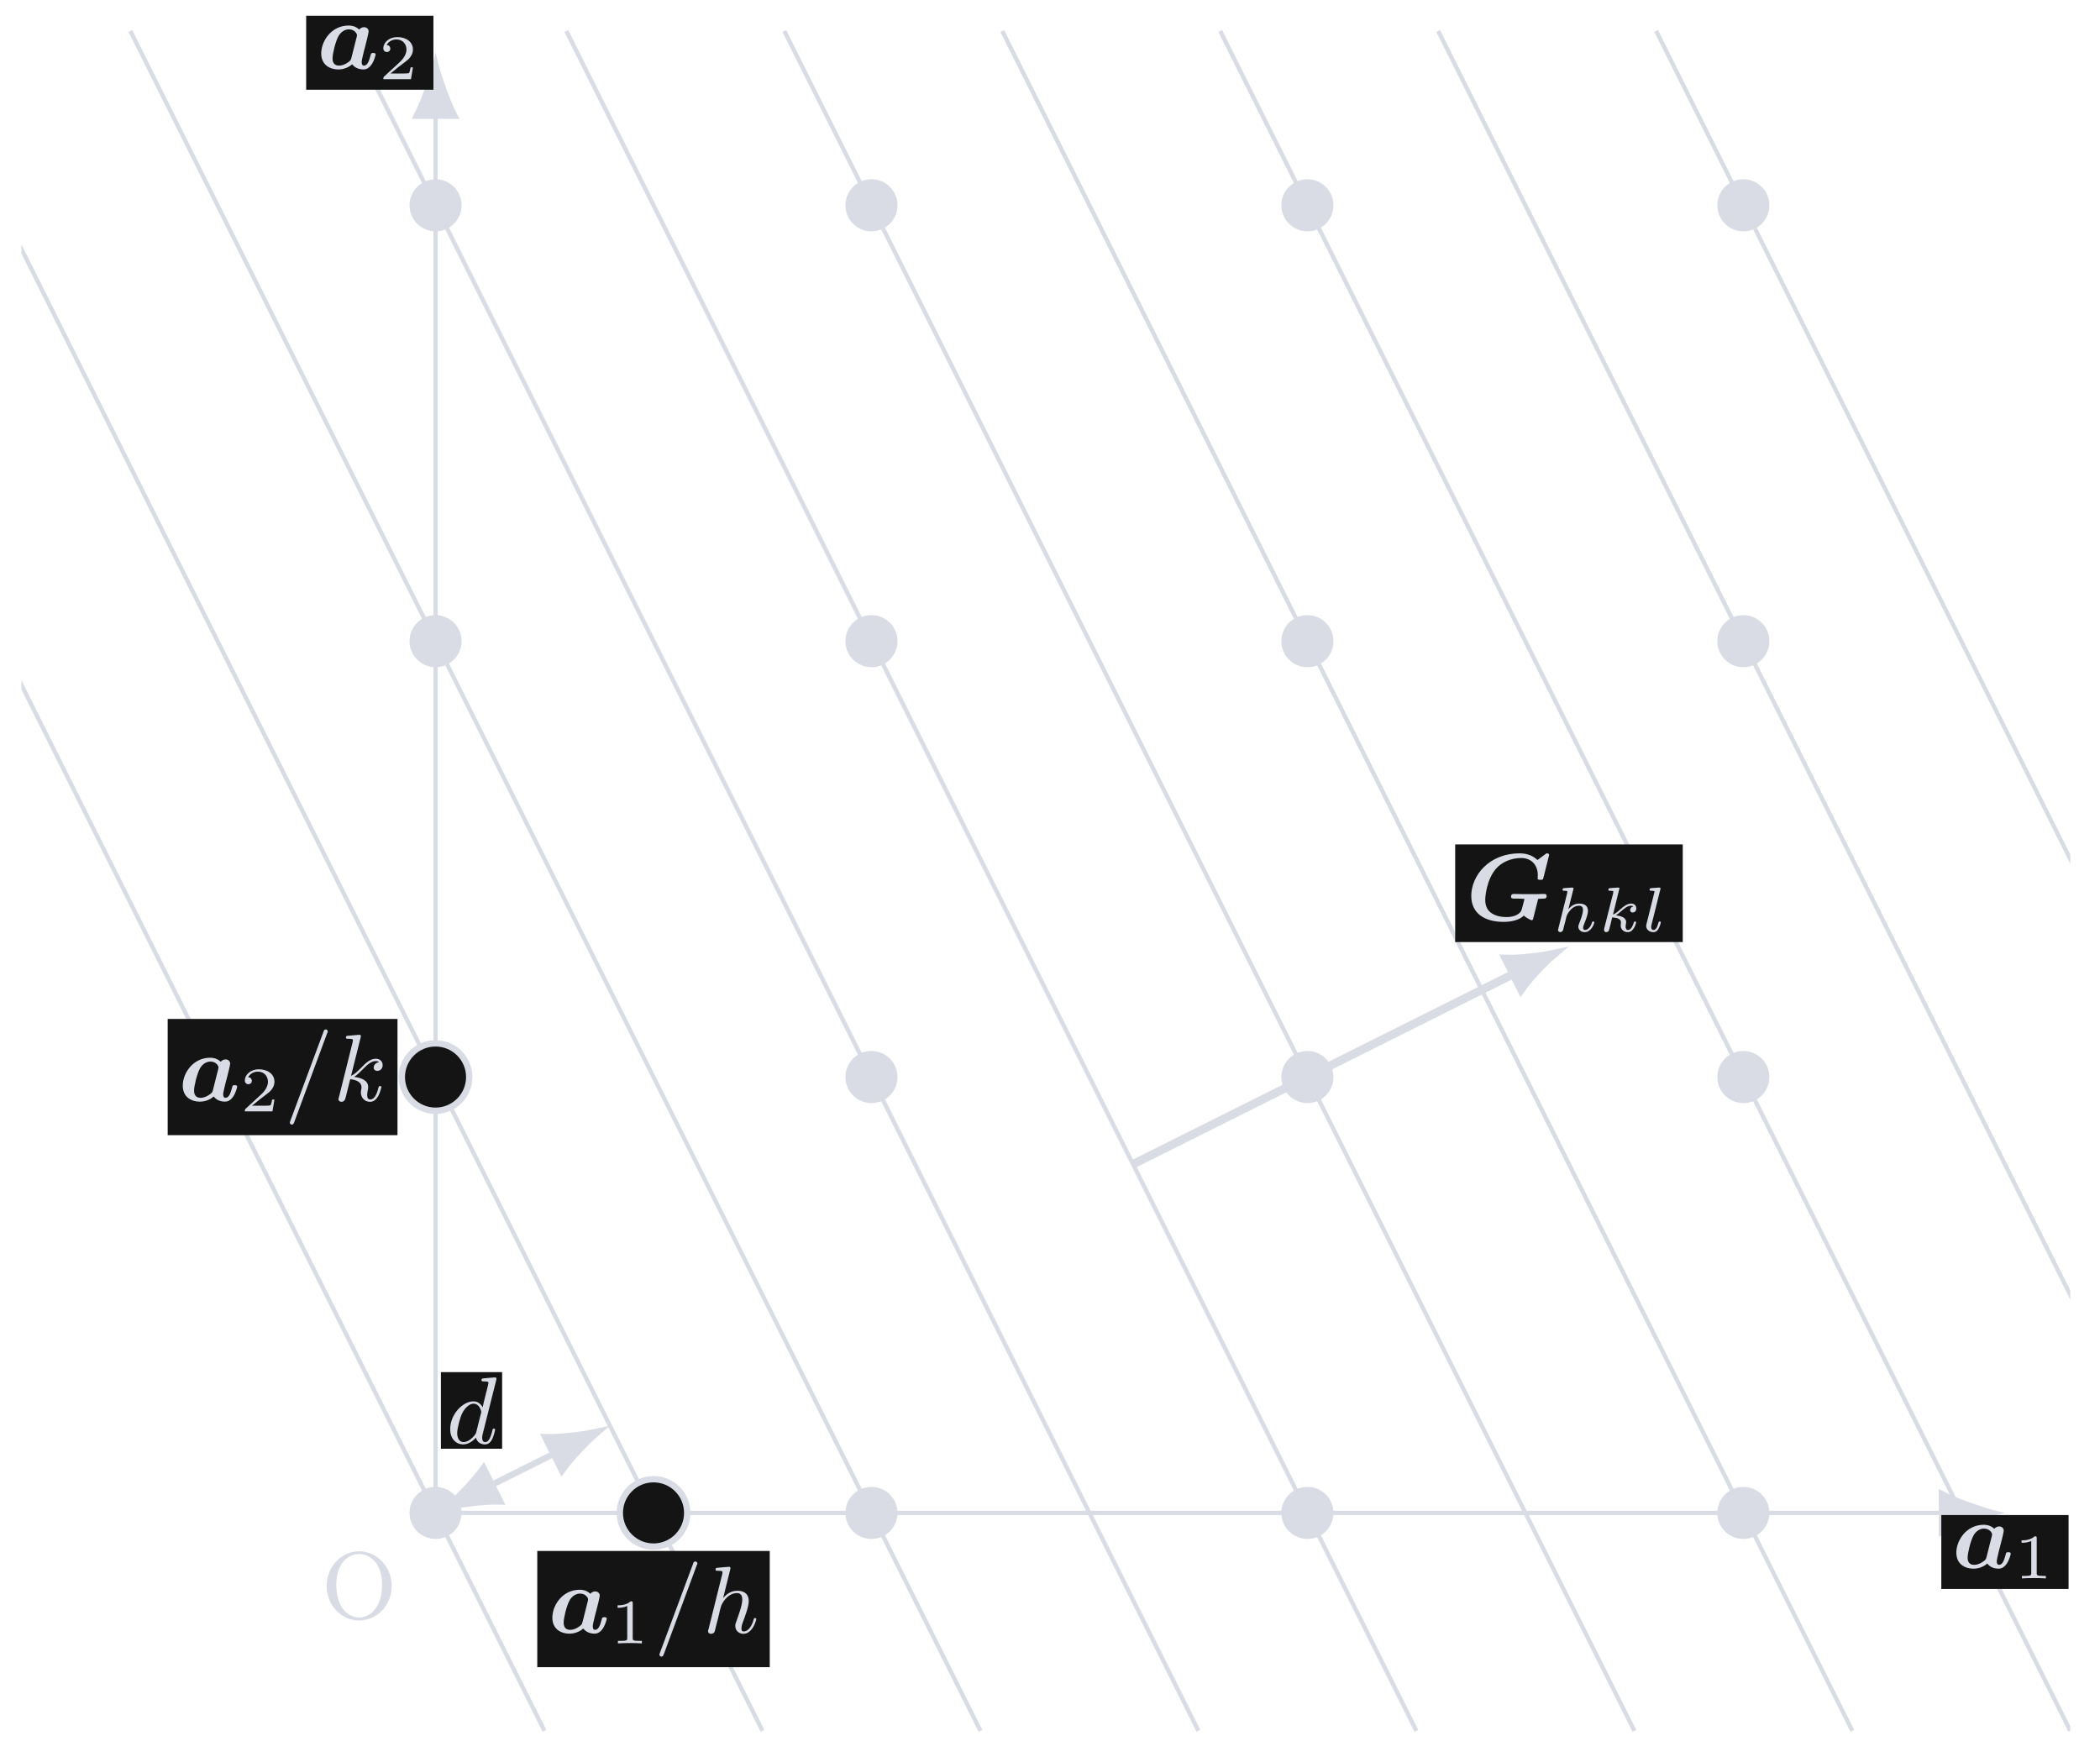
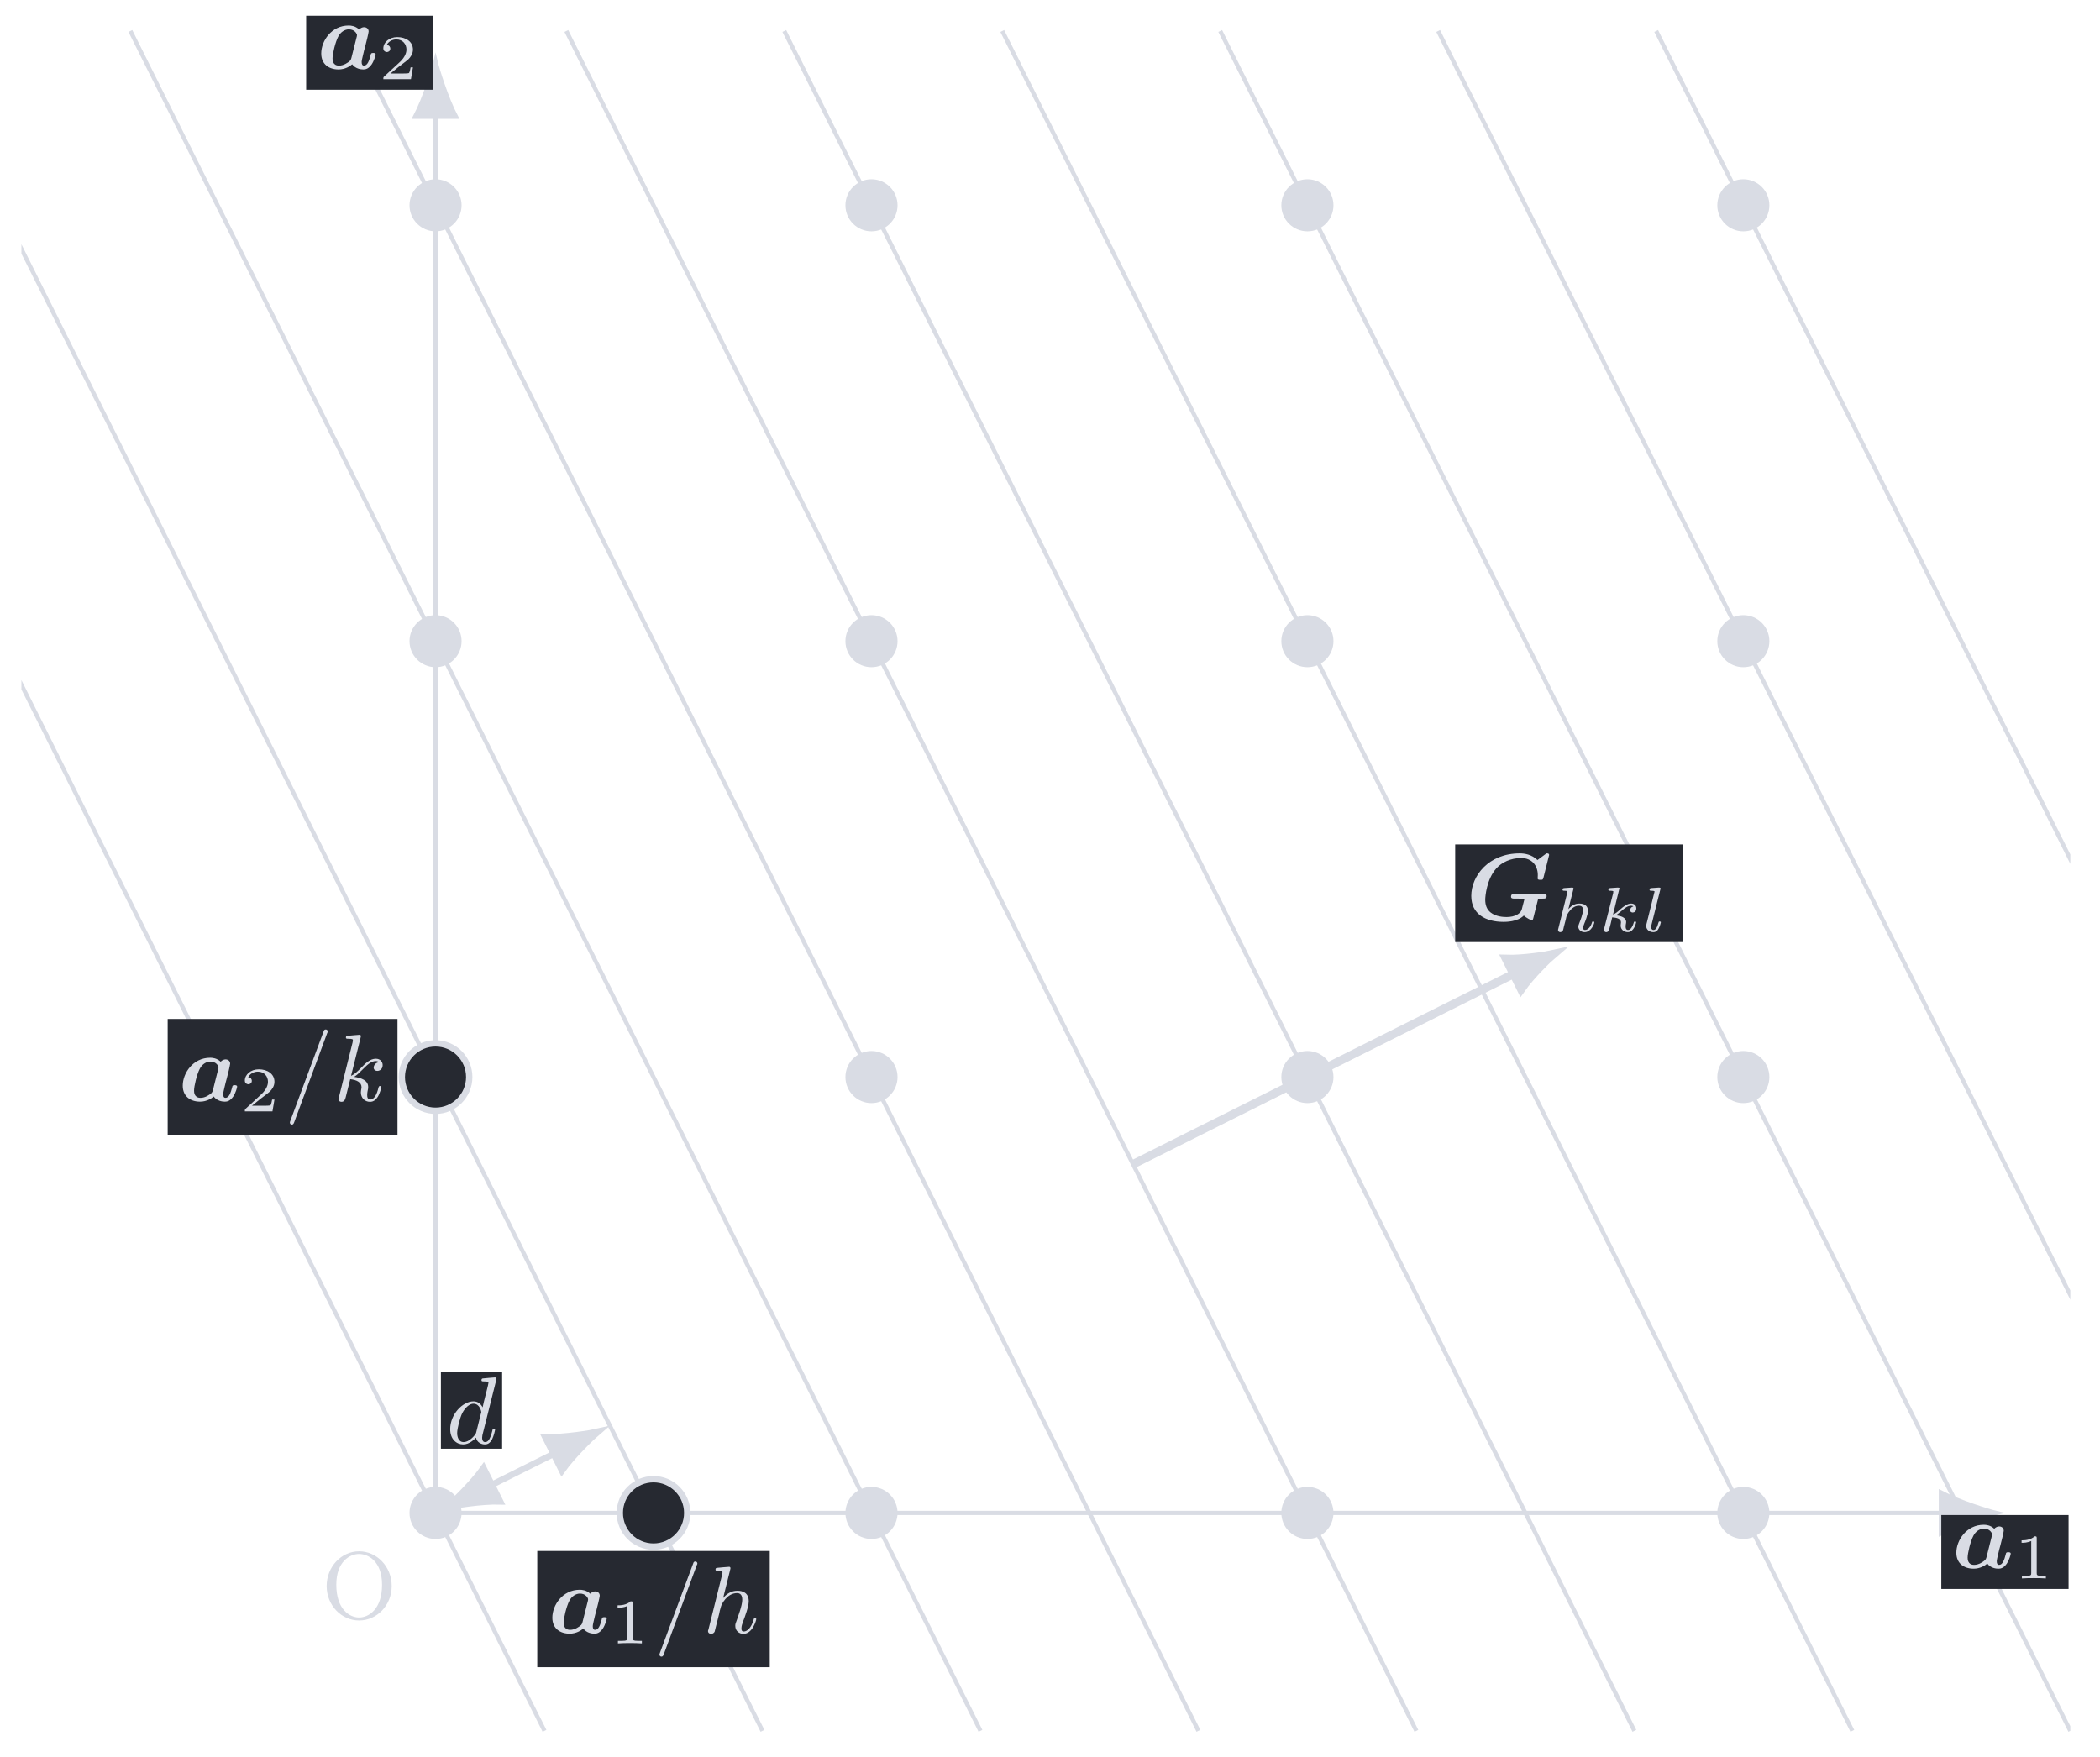
<svg xmlns="http://www.w3.org/2000/svg" xmlns:xlink="http://www.w3.org/1999/xlink" width="276.15pt" height="231.00pt" viewBox="0 0 197.25 165">
  <defs>
    <g>
      <g id="glyph-0-0">
        <path d="M 4.75 -2.875 C 4.797 -3.078 4.875 -3.422 4.875 -3.484 C 4.875 -3.719 4.703 -3.891 4.438 -3.891 C 4.312 -3.891 4.125 -3.828 3.984 -3.672 C 3.625 -4.016 3.203 -4.047 3 -4.047 C 1.375 -4.047 0.422 -2.594 0.422 -1.422 C 0.422 -0.406 1.156 0.078 2.047 0.078 C 2.672 0.078 3.141 -0.234 3.328 -0.406 C 3.641 0.016 4.141 0.078 4.375 0.078 C 4.578 0.078 4.859 0.031 5.156 -0.391 C 5.391 -0.734 5.531 -1.25 5.531 -1.328 C 5.531 -1.469 5.375 -1.469 5.297 -1.469 C 5.109 -1.469 5.094 -1.422 5.062 -1.266 C 4.922 -0.734 4.766 -0.281 4.438 -0.281 C 4.281 -0.281 4.219 -0.406 4.219 -0.625 C 4.219 -0.766 4.297 -1.047 4.344 -1.266 C 4.391 -1.453 4.5 -1.938 4.562 -2.125 Z M 3.25 -0.984 C 3.203 -0.844 3.203 -0.828 3.125 -0.734 C 2.938 -0.562 2.531 -0.281 2.094 -0.281 C 1.484 -0.281 1.484 -0.828 1.484 -0.969 C 1.484 -1.375 1.75 -2.5 2.016 -3 C 2.234 -3.438 2.641 -3.688 3.016 -3.688 C 3.578 -3.688 3.781 -3.25 3.781 -3.156 C 3.781 -3.125 3.766 -3.078 3.766 -3.031 Z M 3.25 -0.984 " />
      </g>
      <g id="glyph-0-1">
        <path d="M 6.797 -2 C 6.922 -2.016 7.172 -2.031 7.297 -2.031 C 7.438 -2.031 7.594 -2.031 7.594 -2.281 C 7.594 -2.406 7.516 -2.469 7.406 -2.469 C 7.312 -2.469 6.891 -2.469 6.797 -2.453 C 6.734 -2.453 6.359 -2.453 6.141 -2.453 C 5.875 -2.453 5.594 -2.453 5.328 -2.453 C 5.062 -2.453 4.797 -2.469 4.547 -2.469 C 4.438 -2.469 4.25 -2.469 4.25 -2.203 C 4.25 -2.031 4.438 -2.031 4.578 -2.031 L 4.922 -2.031 C 5.094 -2.031 5.328 -2.016 5.516 -2 L 5.328 -1.281 C 5.25 -0.938 5.203 -0.766 4.891 -0.562 C 4.578 -0.359 4.188 -0.297 3.828 -0.297 C 3.484 -0.297 2.828 -0.344 2.344 -0.719 C 1.984 -1 1.828 -1.406 1.828 -1.938 C 1.828 -2.203 1.953 -3.859 2.875 -4.875 C 3.375 -5.438 4.234 -5.844 5.203 -5.844 C 6.219 -5.844 6.766 -5.125 6.766 -4.234 C 6.766 -4.016 6.75 -4.016 6.75 -3.938 C 6.75 -3.797 6.875 -3.797 7 -3.797 C 7.234 -3.797 7.234 -3.797 7.297 -4 L 7.797 -6 C 7.812 -6.047 7.828 -6.094 7.828 -6.141 C 7.828 -6.281 7.688 -6.281 7.578 -6.281 L 6.734 -5.656 C 6.188 -6.188 5.516 -6.281 5.062 -6.281 C 2.141 -6.281 0.516 -4.156 0.516 -2.281 C 0.516 -0.594 1.844 0.156 3.547 0.156 C 3.766 0.156 4.859 0.156 5.453 -0.438 C 5.672 -0.219 6.125 0 6.188 0 C 6.297 0 6.312 -0.078 6.344 -0.203 Z M 6.797 -2 " />
      </g>
      <g id="glyph-1-0">
        <path d="M 2.141 -3.781 C 2.141 -3.953 2.109 -3.953 1.938 -3.953 C 1.547 -3.578 0.938 -3.578 0.719 -3.578 L 0.719 -3.344 C 0.875 -3.344 1.266 -3.344 1.625 -3.516 L 1.625 -0.5 C 1.625 -0.312 1.625 -0.234 1.016 -0.234 L 0.75 -0.234 L 0.75 0 C 1.078 -0.031 1.547 -0.031 1.875 -0.031 C 2.219 -0.031 2.672 -0.031 3 0 L 3 -0.234 L 2.75 -0.234 C 2.141 -0.234 2.141 -0.312 2.141 -0.5 Z M 2.141 -3.781 " />
      </g>
      <g id="glyph-1-1">
        <path d="M 3.203 -1.109 L 2.984 -1.109 C 2.969 -1.031 2.906 -0.641 2.828 -0.578 C 2.781 -0.531 2.297 -0.531 2.219 -0.531 L 1.094 -0.531 L 1.859 -1.156 C 2.062 -1.312 2.594 -1.703 2.781 -1.875 C 2.953 -2.047 3.203 -2.359 3.203 -2.781 C 3.203 -3.531 2.531 -3.953 1.734 -3.953 C 0.969 -3.953 0.422 -3.453 0.422 -2.891 C 0.422 -2.594 0.688 -2.547 0.75 -2.547 C 0.906 -2.547 1.078 -2.656 1.078 -2.875 C 1.078 -3 1 -3.203 0.734 -3.203 C 0.875 -3.5 1.234 -3.734 1.641 -3.734 C 2.266 -3.734 2.594 -3.266 2.594 -2.781 C 2.594 -2.359 2.328 -1.922 1.906 -1.547 L 0.5 -0.25 C 0.438 -0.188 0.422 -0.188 0.422 0 L 3.016 0 Z M 3.203 -1.109 " />
      </g>
      <g id="glyph-2-0">
        <path d="M 4.016 -6.344 C 4.078 -6.469 4.078 -6.484 4.078 -6.5 C 4.078 -6.625 3.984 -6.703 3.891 -6.703 C 3.766 -6.703 3.734 -6.625 3.719 -6.609 L 0.562 1.875 C 0.516 2 0.516 2.016 0.516 2.031 C 0.516 2.156 0.594 2.234 0.703 2.234 C 0.781 2.234 0.859 2.203 0.922 2.016 Z M 4.016 -6.344 " />
      </g>
      <g id="glyph-2-1">
        <path d="M 2.562 -5.906 C 2.594 -6.031 2.594 -6.047 2.594 -6.078 C 2.594 -6.156 2.547 -6.203 2.469 -6.203 C 2.344 -6.203 1.562 -6.125 1.375 -6.109 C 1.281 -6.109 1.188 -6.094 1.188 -5.938 C 1.188 -5.828 1.281 -5.828 1.438 -5.828 C 1.844 -5.828 1.844 -5.766 1.844 -5.688 C 1.844 -5.656 1.844 -5.625 1.812 -5.469 L 0.531 -0.328 C 0.484 -0.203 0.484 -0.188 0.484 -0.156 C 0.484 -0.016 0.609 0.094 0.766 0.094 C 0.922 0.094 1.047 0.016 1.109 -0.109 C 1.125 -0.156 1.203 -0.484 1.25 -0.672 L 1.453 -1.469 C 1.484 -1.594 1.578 -1.938 1.594 -2.078 L 1.703 -2.469 C 1.75 -2.672 2.266 -3.734 3.219 -3.734 C 3.703 -3.734 3.703 -3.25 3.703 -3.094 C 3.703 -2.562 3.281 -1.469 3.188 -1.188 C 3.078 -0.906 3.047 -0.828 3.047 -0.656 C 3.047 -0.172 3.422 0.094 3.812 0.094 C 4.672 0.094 5.016 -1.188 5.016 -1.281 C 5.016 -1.328 5 -1.391 4.906 -1.391 C 4.812 -1.391 4.797 -1.344 4.766 -1.219 C 4.547 -0.469 4.172 -0.125 3.844 -0.125 C 3.781 -0.125 3.625 -0.125 3.625 -0.406 C 3.625 -0.641 3.703 -0.859 3.781 -1.062 C 3.953 -1.516 4.312 -2.469 4.312 -2.969 C 4.312 -3.766 3.734 -3.953 3.25 -3.953 C 2.719 -3.953 2.266 -3.703 1.906 -3.266 Z M 2.562 -5.906 " />
      </g>
      <g id="glyph-2-2">
        <path d="M 2.562 -5.906 C 2.594 -6.031 2.594 -6.047 2.594 -6.078 C 2.594 -6.156 2.547 -6.203 2.469 -6.203 C 2.344 -6.203 1.562 -6.125 1.375 -6.109 C 1.281 -6.109 1.188 -6.094 1.188 -5.938 C 1.188 -5.828 1.281 -5.828 1.438 -5.828 C 1.844 -5.828 1.844 -5.766 1.844 -5.688 C 1.844 -5.656 1.844 -5.625 1.812 -5.469 L 0.531 -0.328 C 0.484 -0.203 0.484 -0.188 0.484 -0.156 C 0.484 -0.016 0.609 0.094 0.766 0.094 C 1.062 0.094 1.125 -0.156 1.172 -0.344 L 1.594 -2.031 C 2.203 -1.969 2.656 -1.734 2.656 -1.281 C 2.656 -1.234 2.656 -1.203 2.625 -1.062 C 2.625 -1.031 2.594 -0.906 2.594 -0.797 C 2.594 -0.281 2.953 0.094 3.453 0.094 C 3.797 0.094 4 -0.109 4.172 -0.359 C 4.391 -0.703 4.516 -1.25 4.516 -1.281 C 4.516 -1.328 4.484 -1.391 4.391 -1.391 C 4.297 -1.391 4.281 -1.344 4.234 -1.188 C 4.125 -0.719 3.891 -0.125 3.484 -0.125 C 3.219 -0.125 3.188 -0.359 3.188 -0.547 C 3.188 -0.781 3.25 -1.016 3.25 -1.031 C 3.266 -1.078 3.281 -1.188 3.281 -1.297 C 3.281 -1.922 2.641 -2.156 1.953 -2.25 C 2.219 -2.406 2.406 -2.594 2.703 -2.891 C 3.156 -3.344 3.531 -3.734 4 -3.734 C 4.109 -3.734 4.234 -3.703 4.297 -3.625 C 3.891 -3.578 3.797 -3.25 3.797 -3.125 C 3.797 -2.953 3.922 -2.812 4.141 -2.812 C 4.359 -2.812 4.641 -2.969 4.641 -3.359 C 4.641 -3.656 4.422 -3.953 4 -3.953 C 3.453 -3.953 3.016 -3.516 2.641 -3.125 C 2.219 -2.703 2 -2.5 1.672 -2.344 Z M 2.562 -5.906 " />
      </g>
      <g id="glyph-2-3">
        <path d="M 4.688 -5.906 C 4.719 -6.031 4.719 -6.047 4.719 -6.078 C 4.719 -6.156 4.672 -6.203 4.578 -6.203 C 4.453 -6.203 3.672 -6.125 3.5 -6.109 C 3.406 -6.109 3.312 -6.094 3.312 -5.938 C 3.312 -5.828 3.406 -5.828 3.547 -5.828 C 3.969 -5.828 3.969 -5.766 3.969 -5.688 C 3.969 -5.625 3.891 -5.312 3.844 -5.125 L 3.672 -4.438 C 3.578 -4.094 3.5 -3.75 3.422 -3.391 C 3.25 -3.719 2.969 -3.953 2.562 -3.953 C 1.531 -3.953 0.375 -2.719 0.375 -1.344 C 0.375 -0.359 1 0.094 1.594 0.094 C 2.188 0.094 2.656 -0.391 2.797 -0.547 C 2.891 -0.062 3.344 0.094 3.625 0.094 C 3.891 0.094 4.109 -0.016 4.312 -0.391 C 4.469 -0.688 4.594 -1.25 4.594 -1.281 C 4.594 -1.328 4.562 -1.391 4.484 -1.391 C 4.375 -1.391 4.359 -1.344 4.328 -1.172 C 4.125 -0.391 3.938 -0.125 3.656 -0.125 C 3.438 -0.125 3.375 -0.344 3.375 -0.531 C 3.375 -0.656 3.422 -0.906 3.438 -0.922 Z M 2.828 -1.078 C 2.797 -0.938 2.781 -0.922 2.641 -0.734 C 2.328 -0.359 1.953 -0.125 1.625 -0.125 C 1.188 -0.125 1.031 -0.578 1.031 -0.969 C 1.031 -1.406 1.297 -2.438 1.516 -2.859 C 1.797 -3.391 2.203 -3.734 2.562 -3.734 C 3.156 -3.734 3.297 -3 3.297 -2.953 C 3.297 -2.906 3.281 -2.859 3.266 -2.828 Z M 2.828 -1.078 " />
      </g>
      <g id="glyph-3-0">
        <path d="M 6.625 -3.031 C 6.625 -4.859 5.234 -6.297 3.562 -6.297 C 1.891 -6.297 0.516 -4.844 0.516 -3.031 C 0.516 -1.219 1.906 0.203 3.562 0.203 C 5.234 0.203 6.625 -1.219 6.625 -3.031 Z M 5.719 -3.156 C 5.719 -0.859 4.469 -0.078 3.562 -0.078 C 2.656 -0.078 1.422 -0.859 1.422 -3.156 C 1.422 -5.344 2.703 -6.047 3.562 -6.047 C 4.438 -6.047 5.719 -5.344 5.719 -3.156 Z M 5.719 -3.156 " />
      </g>
      <g id="glyph-4-0">
        <path d="M 1.984 -3.953 C 1.984 -3.984 2 -4.016 2 -4.047 C 2 -4.141 1.875 -4.125 1.812 -4.125 L 1.141 -4.078 C 1.047 -4.062 0.969 -4.062 0.969 -3.922 C 0.969 -3.828 1.047 -3.828 1.125 -3.828 C 1.312 -3.828 1.344 -3.812 1.422 -3.781 C 1.422 -3.719 1.422 -3.703 1.406 -3.609 L 0.578 -0.281 C 0.547 -0.188 0.547 -0.156 0.547 -0.141 C 0.547 0 0.672 0.062 0.75 0.062 C 0.812 0.062 0.922 0.031 1 -0.078 C 1.016 -0.125 1.078 -0.312 1.094 -0.438 C 1.125 -0.547 1.203 -0.828 1.234 -0.969 C 1.281 -1.125 1.297 -1.234 1.328 -1.375 C 1.359 -1.469 1.391 -1.578 1.547 -1.812 C 1.75 -2.094 2.062 -2.422 2.516 -2.422 C 2.891 -2.422 2.891 -2.125 2.891 -2.016 C 2.891 -1.656 2.641 -1.031 2.531 -0.75 C 2.5 -0.656 2.453 -0.562 2.453 -0.453 C 2.453 -0.156 2.719 0.062 3.047 0.062 C 3.656 0.062 3.953 -0.719 3.953 -0.859 C 3.953 -0.875 3.953 -0.938 3.844 -0.938 C 3.75 -0.938 3.75 -0.906 3.719 -0.797 C 3.625 -0.484 3.375 -0.141 3.078 -0.141 C 2.953 -0.141 2.906 -0.219 2.906 -0.344 C 2.906 -0.469 2.953 -0.578 3 -0.703 C 3.094 -0.922 3.359 -1.594 3.359 -1.938 C 3.359 -2.406 3.031 -2.625 2.547 -2.625 C 2.078 -2.625 1.75 -2.375 1.516 -2.094 Z M 1.984 -3.953 " />
      </g>
      <g id="glyph-4-1">
        <path d="M 1.969 -3.953 C 1.984 -3.984 2 -4.016 2 -4.047 C 2 -4.141 1.875 -4.125 1.797 -4.125 L 1.141 -4.078 C 1.031 -4.062 0.953 -4.062 0.953 -3.922 C 0.953 -3.828 1.031 -3.828 1.125 -3.828 C 1.297 -3.828 1.344 -3.812 1.422 -3.781 C 1.422 -3.719 1.422 -3.703 1.406 -3.609 L 0.562 -0.281 C 0.547 -0.188 0.547 -0.156 0.547 -0.141 C 0.547 0 0.656 0.062 0.75 0.062 C 0.812 0.062 0.922 0.031 1 -0.078 C 1.031 -0.156 1.281 -1.141 1.312 -1.328 C 1.719 -1.297 2.141 -1.203 2.141 -0.859 C 2.141 -0.828 2.141 -0.797 2.125 -0.734 C 2.109 -0.641 2.109 -0.609 2.109 -0.562 C 2.109 -0.172 2.438 0.062 2.781 0.062 C 3.359 0.062 3.562 -0.812 3.562 -0.859 C 3.562 -0.875 3.562 -0.938 3.453 -0.938 C 3.375 -0.938 3.359 -0.906 3.328 -0.797 C 3.266 -0.594 3.094 -0.141 2.797 -0.141 C 2.578 -0.141 2.578 -0.391 2.578 -0.453 C 2.578 -0.547 2.578 -0.562 2.594 -0.672 C 2.594 -0.688 2.625 -0.797 2.625 -0.875 C 2.625 -1.328 2.109 -1.469 1.656 -1.516 C 1.797 -1.609 1.922 -1.703 2.156 -1.906 C 2.453 -2.172 2.766 -2.422 3.094 -2.422 C 3.172 -2.422 3.25 -2.406 3.297 -2.344 C 3.094 -2.312 3 -2.141 3 -2.016 C 3 -1.828 3.156 -1.781 3.234 -1.781 C 3.375 -1.781 3.578 -1.875 3.578 -2.172 C 3.578 -2.438 3.391 -2.625 3.094 -2.625 C 2.719 -2.625 2.375 -2.344 2.094 -2.094 C 1.797 -1.828 1.609 -1.672 1.391 -1.594 Z M 1.969 -3.953 " />
      </g>
      <g id="glyph-4-2">
        <path d="M 1.781 -3.953 C 1.797 -3.984 1.797 -4.016 1.797 -4.047 C 1.797 -4.141 1.688 -4.125 1.609 -4.125 L 0.953 -4.078 C 0.844 -4.062 0.766 -4.062 0.766 -3.922 C 0.766 -3.828 0.844 -3.828 0.938 -3.828 C 1.109 -3.828 1.156 -3.812 1.234 -3.781 C 1.234 -3.719 1.234 -3.703 1.203 -3.609 L 0.484 -0.719 C 0.469 -0.656 0.453 -0.594 0.453 -0.516 C 0.453 -0.156 0.781 0.062 1.125 0.062 C 1.375 0.062 1.516 -0.094 1.594 -0.234 C 1.75 -0.5 1.828 -0.828 1.828 -0.859 C 1.828 -0.875 1.828 -0.938 1.719 -0.938 C 1.625 -0.938 1.625 -0.906 1.594 -0.797 C 1.484 -0.375 1.344 -0.141 1.141 -0.141 C 0.922 -0.141 0.922 -0.375 0.922 -0.438 C 0.922 -0.531 0.938 -0.578 0.953 -0.641 Z M 1.781 -3.953 " />
      </g>
    </g>
    <clipPath id="clip-0">
      <path clip-rule="nonzero" d="M 2.012 0.859 L 57 0.859 L 57 164.688 L 2.012 164.688 Z M 2.012 0.859 " />
    </clipPath>
    <clipPath id="clip-1">
      <path clip-rule="nonzero" d="M 2.012 0.859 L 78 0.859 L 78 164.688 L 2.012 164.688 Z M 2.012 0.859 " />
    </clipPath>
    <clipPath id="clip-2">
      <path clip-rule="nonzero" d="M 6 0.859 L 98 0.859 L 98 164.688 L 6 164.688 Z M 6 0.859 " />
    </clipPath>
    <clipPath id="clip-3">
      <path clip-rule="nonzero" d="M 27 0.859 L 119 0.859 L 119 164.688 L 27 164.688 Z M 27 0.859 " />
    </clipPath>
    <clipPath id="clip-4">
      <path clip-rule="nonzero" d="M 47 0.859 L 139 0.859 L 139 164.688 L 47 164.688 Z M 47 0.859 " />
    </clipPath>
    <clipPath id="clip-5">
      <path clip-rule="nonzero" d="M 68 0.859 L 160 0.859 L 160 164.688 L 68 164.688 Z M 68 0.859 " />
    </clipPath>
    <clipPath id="clip-6">
      <path clip-rule="nonzero" d="M 88 0.859 L 180 0.859 L 180 164.688 L 88 164.688 Z M 88 0.859 " />
    </clipPath>
    <clipPath id="clip-7">
      <path clip-rule="nonzero" d="M 109 0.859 L 194.461 0.859 L 194.461 164.688 L 109 164.688 Z M 109 0.859 " />
    </clipPath>
    <clipPath id="clip-8">
      <path clip-rule="nonzero" d="M 129 0.859 L 194.461 0.859 L 194.461 164.688 L 129 164.688 Z M 129 0.859 " />
    </clipPath>
    <clipPath id="clip-9">
      <path clip-rule="nonzero" d="M 149 0.859 L 194.461 0.859 L 194.461 164.688 L 149 164.688 Z M 149 0.859 " />
    </clipPath>
    <clipPath id="clip-10">
      <path clip-rule="nonzero" d="M 182 142 L 194.461 142 L 194.461 150 L 182 150 Z M 182 142 " />
    </clipPath>
    <clipPath id="clip-11">
      <path clip-rule="nonzero" d="M 33 0.859 L 49 0.859 L 49 17 L 33 17 Z M 33 0.859 " />
    </clipPath>
  </defs>
  <g clip-path="url(#clip-0)">
    <path fill="none" stroke-width="0.399" stroke-linecap="butt" stroke-linejoin="miter" stroke="#d9dce4" stroke-opacity="1" stroke-miterlimit="10" d="M 10.274 -20.551 L -69.873 139.747 " transform="matrix(0.996212, 0, 0, -0.996212, 40.90945, 142.1283)" />
  </g>
  <g clip-path="url(#clip-1)">
    <path fill="none" stroke-width="0.399" stroke-linecap="butt" stroke-linejoin="miter" stroke="#d9dce4" stroke-opacity="1" stroke-miterlimit="10" d="M 30.828 -20.551 L -49.323 139.747 " transform="matrix(0.996212, 0, 0, -0.996212, 40.90945, 142.1283)" />
  </g>
  <g clip-path="url(#clip-2)">
    <path fill="none" stroke-width="0.399" stroke-linecap="butt" stroke-linejoin="miter" stroke="#d9dce4" stroke-opacity="1" stroke-miterlimit="10" d="M 51.379 -20.551 L -28.772 139.747 " transform="matrix(0.996212, 0, 0, -0.996212, 40.90945, 142.1283)" />
  </g>
  <g clip-path="url(#clip-3)">
    <path fill="none" stroke-width="0.399" stroke-linecap="butt" stroke-linejoin="miter" stroke="#d9dce4" stroke-opacity="1" stroke-miterlimit="10" d="M 71.929 -20.551 L -8.222 139.747 " transform="matrix(0.996212, 0, 0, -0.996212, 40.90945, 142.1283)" />
  </g>
  <g clip-path="url(#clip-4)">
    <path fill="none" stroke-width="0.399" stroke-linecap="butt" stroke-linejoin="miter" stroke="#d9dce4" stroke-opacity="1" stroke-miterlimit="10" d="M 92.48 -20.551 L 12.333 139.747 " transform="matrix(0.996212, 0, 0, -0.996212, 40.90945, 142.1283)" />
  </g>
  <g clip-path="url(#clip-5)">
    <path fill="none" stroke-width="0.399" stroke-linecap="butt" stroke-linejoin="miter" stroke="#d9dce4" stroke-opacity="1" stroke-miterlimit="10" d="M 113.034 -20.551 L 32.883 139.747 " transform="matrix(0.996212, 0, 0, -0.996212, 40.90945, 142.1283)" />
  </g>
  <g clip-path="url(#clip-6)">
    <path fill="none" stroke-width="0.399" stroke-linecap="butt" stroke-linejoin="miter" stroke="#d9dce4" stroke-opacity="1" stroke-miterlimit="10" d="M 133.585 -20.551 L 53.434 139.747 " transform="matrix(0.996212, 0, 0, -0.996212, 40.90945, 142.1283)" />
  </g>
  <g clip-path="url(#clip-7)">
    <path fill="none" stroke-width="0.399" stroke-linecap="butt" stroke-linejoin="miter" stroke="#d9dce4" stroke-opacity="1" stroke-miterlimit="10" d="M 154.135 -20.551 L 73.984 139.747 " transform="matrix(0.996212, 0, 0, -0.996212, 40.90945, 142.1283)" />
  </g>
  <g clip-path="url(#clip-8)">
    <path fill="none" stroke-width="0.399" stroke-linecap="butt" stroke-linejoin="miter" stroke="#d9dce4" stroke-opacity="1" stroke-miterlimit="10" d="M 174.686 -20.551 L 94.535 139.747 " transform="matrix(0.996212, 0, 0, -0.996212, 40.90945, 142.1283)" />
  </g>
  <g clip-path="url(#clip-9)">
    <path fill="none" stroke-width="0.399" stroke-linecap="butt" stroke-linejoin="miter" stroke="#d9dce4" stroke-opacity="1" stroke-miterlimit="10" d="M 195.236 -20.551 L 115.089 139.747 " transform="matrix(0.996212, 0, 0, -0.996212, 40.90945, 142.1283)" />
  </g>
  <path fill-rule="nonzero" fill="#d9dce4" fill-opacity="1" d="M 43.355 142.129 C 43.355 140.777 42.262 139.684 40.91 139.684 C 39.559 139.684 38.465 140.777 38.465 142.129 C 38.465 143.48 39.559 144.574 40.91 144.574 C 42.262 144.574 43.355 143.48 43.355 142.129 Z M 43.355 142.129 " />
  <path fill-rule="nonzero" fill="#d9dce4" fill-opacity="1" d="M 43.355 101.18 C 43.355 99.828 42.262 98.734 40.91 98.734 C 39.559 98.734 38.465 99.828 38.465 101.18 C 38.465 102.531 39.559 103.629 40.91 103.629 C 42.262 103.629 43.355 102.531 43.355 101.18 Z M 43.355 101.18 " />
  <path fill-rule="nonzero" fill="#d9dce4" fill-opacity="1" d="M 43.355 60.234 C 43.355 58.883 42.262 57.789 40.91 57.789 C 39.559 57.789 38.465 58.883 38.465 60.234 C 38.465 61.586 39.559 62.68 40.91 62.68 C 42.262 62.68 43.355 61.586 43.355 60.234 Z M 43.355 60.234 " />
  <path fill-rule="nonzero" fill="#d9dce4" fill-opacity="1" d="M 43.355 19.285 C 43.355 17.938 42.262 16.84 40.91 16.84 C 39.559 16.84 38.465 17.938 38.465 19.285 C 38.465 20.637 39.559 21.734 40.91 21.734 C 42.262 21.734 43.355 20.637 43.355 19.285 Z M 43.355 19.285 " />
  <path fill-rule="nonzero" fill="#d9dce4" fill-opacity="1" d="M 84.305 142.129 C 84.305 140.777 83.207 139.684 81.855 139.684 C 80.504 139.684 79.41 140.777 79.41 142.129 C 79.41 143.48 80.504 144.574 81.855 144.574 C 83.207 144.574 84.305 143.48 84.305 142.129 Z M 84.305 142.129 " />
  <path fill-rule="nonzero" fill="#d9dce4" fill-opacity="1" d="M 84.305 101.18 C 84.305 99.828 83.207 98.734 81.855 98.734 C 80.504 98.734 79.41 99.828 79.41 101.18 C 79.41 102.531 80.504 103.629 81.855 103.629 C 83.207 103.629 84.305 102.531 84.305 101.18 Z M 84.305 101.18 " />
  <path fill-rule="nonzero" fill="#d9dce4" fill-opacity="1" d="M 84.305 60.234 C 84.305 58.883 83.207 57.789 81.855 57.789 C 80.504 57.789 79.41 58.883 79.41 60.234 C 79.41 61.586 80.504 62.68 81.855 62.68 C 83.207 62.68 84.305 61.586 84.305 60.234 Z M 84.305 60.234 " />
  <path fill-rule="nonzero" fill="#d9dce4" fill-opacity="1" d="M 84.305 19.285 C 84.305 17.938 83.207 16.84 81.855 16.84 C 80.504 16.84 79.41 17.938 79.41 19.285 C 79.41 20.637 80.504 21.734 81.855 21.734 C 83.207 21.734 84.305 20.637 84.305 19.285 Z M 84.305 19.285 " />
  <path fill-rule="nonzero" fill="#d9dce4" fill-opacity="1" d="M 125.25 142.129 C 125.25 140.777 124.156 139.684 122.805 139.684 C 121.453 139.684 120.355 140.777 120.355 142.129 C 120.355 143.48 121.453 144.574 122.805 144.574 C 124.156 144.574 125.25 143.48 125.25 142.129 Z M 125.25 142.129 " />
  <path fill-rule="nonzero" fill="#d9dce4" fill-opacity="1" d="M 125.25 101.18 C 125.25 99.828 124.156 98.734 122.805 98.734 C 121.453 98.734 120.355 99.828 120.355 101.18 C 120.355 102.531 121.453 103.629 122.805 103.629 C 124.156 103.629 125.25 102.531 125.25 101.18 Z M 125.25 101.18 " />
  <path fill-rule="nonzero" fill="#d9dce4" fill-opacity="1" d="M 125.25 60.234 C 125.25 58.883 124.156 57.789 122.805 57.789 C 121.453 57.789 120.355 58.883 120.355 60.234 C 120.355 61.586 121.453 62.68 122.805 62.68 C 124.156 62.68 125.25 61.586 125.25 60.234 Z M 125.25 60.234 " />
  <path fill-rule="nonzero" fill="#d9dce4" fill-opacity="1" d="M 125.25 19.285 C 125.25 17.938 124.156 16.84 122.805 16.84 C 121.453 16.84 120.355 17.938 120.355 19.285 C 120.355 20.637 121.453 21.734 122.805 21.734 C 124.156 21.734 125.25 20.637 125.25 19.285 Z M 125.25 19.285 " />
  <path fill-rule="nonzero" fill="#d9dce4" fill-opacity="1" d="M 166.195 142.129 C 166.195 140.777 165.102 139.684 163.75 139.684 C 162.398 139.684 161.305 140.777 161.305 142.129 C 161.305 143.48 162.398 144.574 163.75 144.574 C 165.102 144.574 166.195 143.48 166.195 142.129 Z M 166.195 142.129 " />
  <path fill-rule="nonzero" fill="#d9dce4" fill-opacity="1" d="M 166.195 101.18 C 166.195 99.828 165.102 98.734 163.75 98.734 C 162.398 98.734 161.305 99.828 161.305 101.18 C 161.305 102.531 162.398 103.629 163.75 103.629 C 165.102 103.629 166.195 102.531 166.195 101.18 Z M 166.195 101.18 " />
  <path fill-rule="nonzero" fill="#d9dce4" fill-opacity="1" d="M 166.195 60.234 C 166.195 58.883 165.102 57.789 163.75 57.789 C 162.398 57.789 161.305 58.883 161.305 60.234 C 161.305 61.586 162.398 62.68 163.75 62.68 C 165.102 62.68 166.195 61.586 166.195 60.234 Z M 166.195 60.234 " />
  <path fill-rule="nonzero" fill="#d9dce4" fill-opacity="1" d="M 166.195 19.285 C 166.195 17.938 165.102 16.84 163.75 16.84 C 162.398 16.84 161.305 17.938 161.305 19.285 C 161.305 20.637 162.398 21.734 163.75 21.734 C 165.102 21.734 166.195 20.637 166.195 19.285 Z M 166.195 19.285 " />
  <path fill="none" stroke-width="0.399" stroke-linecap="butt" stroke-linejoin="miter" stroke="#d9dce4" stroke-opacity="1" stroke-miterlimit="10" d="M 0.001 -0.001 L 141.933 -0.001 " transform="matrix(0.996212, 0, 0, -0.996212, 40.90945, 142.1283)" />
  <path fill-rule="nonzero" fill="#d9dce4" fill-opacity="1" stroke-width="0.399" stroke-linecap="butt" stroke-linejoin="miter" stroke="#d9dce4" stroke-opacity="1" stroke-miterlimit="10" d="M 5.191 -0.001 C 4.552 0.148 1.752 0.999 -0 1.925 L -0 -1.926 C 1.752 -1.001 4.552 -0.15 5.191 -0.001 Z M 5.191 -0.001 " transform="matrix(0.996212, 0, 0, -0.996212, 182.3051, 142.1283)" />
  <g clip-path="url(#clip-10)">
-     <path fill-rule="nonzero" fill="#141414" fill-opacity="1" d="M 182.344 149.273 L 194.297 149.273 L 194.297 142.328 L 182.344 142.328 Z M 182.344 149.273 " />
+     <path fill-rule="nonzero" fill="#262931" fill-opacity="1" d="M 182.344 149.273 L 194.297 149.273 L 194.297 142.328 L 182.344 142.328 Z M 182.344 149.273 " />
  </g>
  <g fill="#d9dce4" fill-opacity="1">
    <use xlink:href="#glyph-0-0" x="183.334" y="147.289" />
  </g>
  <g fill="#d9dce4" fill-opacity="1">
    <use xlink:href="#glyph-1-0" x="189.166" y="148.281" />
  </g>
  <path fill="none" stroke-width="0.399" stroke-linecap="butt" stroke-linejoin="miter" stroke="#d9dce4" stroke-opacity="1" stroke-miterlimit="10" d="M 0.001 -0.001 L 0.001 131.658 " transform="matrix(0.996212, 0, 0, -0.996212, 40.90945, 142.1283)" />
  <path fill-rule="nonzero" fill="#d9dce4" fill-opacity="1" d="M 40.91 5.797 C 40.762 6.434 39.914 9.223 38.992 10.969 L 42.828 10.969 C 41.906 9.223 41.059 6.434 40.91 5.797 Z M 40.91 5.797 " />
  <g clip-path="url(#clip-11)">
    <path fill="none" stroke-width="0.399" stroke-linecap="butt" stroke-linejoin="miter" stroke="#d9dce4" stroke-opacity="1" stroke-miterlimit="10" d="M 5.192 -0.001 C 4.553 0.148 1.753 0.999 0.001 1.925 L 0.001 -1.926 C 1.753 -1.001 4.553 -0.15 5.192 -0.001 Z M 5.192 -0.001 " transform="matrix(0, -0.996212, -0.996212, 0, 40.90945, 10.96943)" />
  </g>
-   <path fill-rule="nonzero" fill="#141414" fill-opacity="1" d="M 28.758 8.43 L 40.711 8.43 L 40.711 1.48 L 28.758 1.48 Z M 28.758 8.43 " />
+   <path fill-rule="nonzero" fill="#262931" fill-opacity="1" d="M 28.758 8.43 L 40.711 8.43 L 40.711 1.48 L 28.758 1.48 Z M 28.758 8.43 " />
  <g fill="#d9dce4" fill-opacity="1">
    <use xlink:href="#glyph-0-0" x="29.751" y="6.445" />
  </g>
  <g fill="#d9dce4" fill-opacity="1">
    <use xlink:href="#glyph-1-1" x="35.584" y="7.437" />
  </g>
-   <path fill-rule="nonzero" fill="#141414" fill-opacity="1" stroke-width="0.598" stroke-linecap="butt" stroke-linejoin="miter" stroke="#d9dce4" stroke-opacity="1" stroke-miterlimit="10" d="M 23.731 -0.001 C 23.731 1.756 22.308 3.179 20.551 3.179 C 18.795 3.179 17.375 1.756 17.375 -0.001 C 17.375 -1.753 18.795 -3.177 20.551 -3.177 C 22.308 -3.177 23.731 -1.753 23.731 -0.001 Z M 23.731 -0.001 " transform="matrix(0.996212, 0, 0, -0.996212, 40.90945, 142.1283)" />
-   <path fill-rule="nonzero" fill="#141414" fill-opacity="1" stroke-width="0.598" stroke-linecap="butt" stroke-linejoin="miter" stroke="#d9dce4" stroke-opacity="1" stroke-miterlimit="10" d="M 3.177 41.104 C 3.177 42.857 1.753 44.28 0.001 44.28 C -1.756 44.28 -3.179 42.857 -3.179 41.104 C -3.179 39.348 -1.756 37.924 0.001 37.924 C 1.753 37.924 3.177 39.348 3.177 41.104 Z M 3.177 41.104 " transform="matrix(0.996212, 0, 0, -0.996212, 40.90945, 142.1283)" />
-   <path fill-rule="nonzero" fill="#141414" fill-opacity="1" d="M 50.465 156.621 L 72.301 156.621 L 72.301 145.703 L 50.465 145.703 Z M 50.465 156.621 " />
+   <path fill-rule="nonzero" fill="#262931" fill-opacity="1" stroke-width="0.598" stroke-linecap="butt" stroke-linejoin="miter" stroke="#d9dce4" stroke-opacity="1" stroke-miterlimit="10" d="M 23.731 -0.001 C 23.731 1.756 22.308 3.179 20.551 3.179 C 18.795 3.179 17.375 1.756 17.375 -0.001 C 17.375 -1.753 18.795 -3.177 20.551 -3.177 C 22.308 -3.177 23.731 -1.753 23.731 -0.001 Z M 23.731 -0.001 " transform="matrix(0.996212, 0, 0, -0.996212, 40.90945, 142.1283)" />
+   <path fill-rule="nonzero" fill="#262931" fill-opacity="1" stroke-width="0.598" stroke-linecap="butt" stroke-linejoin="miter" stroke="#d9dce4" stroke-opacity="1" stroke-miterlimit="10" d="M 3.177 41.104 C 3.177 42.857 1.753 44.28 0.001 44.28 C -1.756 44.28 -3.179 42.857 -3.179 41.104 C -3.179 39.348 -1.756 37.924 0.001 37.924 C 1.753 37.924 3.177 39.348 3.177 41.104 Z M 3.177 41.104 " transform="matrix(0.996212, 0, 0, -0.996212, 40.90945, 142.1283)" />
+   <path fill-rule="nonzero" fill="#262931" fill-opacity="1" d="M 50.465 156.621 L 72.301 156.621 L 72.301 145.703 L 50.465 145.703 Z M 50.465 156.621 " />
  <g fill="#d9dce4" fill-opacity="1">
    <use xlink:href="#glyph-0-0" x="51.459" y="153.393" />
  </g>
  <g fill="#d9dce4" fill-opacity="1">
    <use xlink:href="#glyph-1-0" x="57.291" y="154.386" />
  </g>
  <g fill="#d9dce4" fill-opacity="1">
    <use xlink:href="#glyph-2-0" x="61.426" y="153.393" />
    <use xlink:href="#glyph-2-1" x="66.017" y="153.393" />
  </g>
-   <path fill-rule="nonzero" fill="#141414" fill-opacity="1" d="M 15.75 106.641 L 37.336 106.641 L 37.336 95.723 L 15.75 95.723 Z M 15.75 106.641 " />
+   <path fill-rule="nonzero" fill="#262931" fill-opacity="1" d="M 15.75 106.641 L 37.336 106.641 L 37.336 95.723 L 15.75 95.723 Z M 15.75 106.641 " />
  <g fill="#d9dce4" fill-opacity="1">
    <use xlink:href="#glyph-0-0" x="16.744" y="103.414" />
  </g>
  <g fill="#d9dce4" fill-opacity="1">
    <use xlink:href="#glyph-1-1" x="22.576" y="104.407" />
  </g>
  <g fill="#d9dce4" fill-opacity="1">
    <use xlink:href="#glyph-2-0" x="26.711" y="103.414" />
    <use xlink:href="#glyph-2-2" x="31.302" y="103.414" />
  </g>
  <g fill="#d9dce4" fill-opacity="1">
    <use xlink:href="#glyph-3-0" x="30.167" y="152.031" />
  </g>
  <path fill="none" stroke-width="0.598" stroke-linecap="butt" stroke-linejoin="miter" stroke="#d9dce4" stroke-opacity="1" stroke-miterlimit="10" d="M 5.31 2.654 L 11.129 5.563 " transform="matrix(0.996212, 0, 0, -0.996212, 40.90945, 142.1283)" />
  <path fill-rule="nonzero" fill="#d9dce4" fill-opacity="1" stroke-width="0.598" stroke-linecap="butt" stroke-linejoin="miter" stroke="#d9dce4" stroke-opacity="1" stroke-miterlimit="10" d="M 4.669 -0.001 C 4.094 0.138 1.574 0.911 0.001 1.755 L -0.001 -1.756 C 1.574 -0.913 4.097 -0.136 4.669 -0.001 Z M 4.669 -0.001 " transform="matrix(-0.890972, 0.445476, 0.445476, 0.890972, 46.19951, 139.4833)" />
  <path fill-rule="nonzero" fill="#d9dce4" fill-opacity="1" stroke-width="0.598" stroke-linecap="butt" stroke-linejoin="miter" stroke="#d9dce4" stroke-opacity="1" stroke-miterlimit="10" d="M 4.668 0.001 C 4.096 0.138 1.576 0.911 -0.001 1.756 L 0.001 -1.756 C 1.576 -0.913 4.094 -0.138 4.668 0.001 Z M 4.668 0.001 " transform="matrix(0.890972, -0.445476, -0.445476, -0.890972, 51.99795, 136.584)" />
-   <path fill-rule="nonzero" fill="#141414" fill-opacity="1" d="M 41.414 136.098 L 47.164 136.098 L 47.164 128.902 L 41.414 128.902 Z M 41.414 136.098 " />
+   <path fill-rule="nonzero" fill="#262931" fill-opacity="1" d="M 41.414 136.098 L 47.164 136.098 L 47.164 128.902 L 41.414 128.902 Z M 41.414 136.098 " />
  <g fill="#d9dce4" fill-opacity="1">
    <use xlink:href="#glyph-2-3" x="41.911" y="135.601" />
  </g>
  <path fill="none" stroke-width="0.797" stroke-linecap="butt" stroke-linejoin="miter" stroke="#d9dce4" stroke-opacity="1" stroke-miterlimit="10" d="M 65.765 32.882 L 101.647 50.825 " transform="matrix(0.996212, 0, 0, -0.996212, 40.90945, 142.1283)" />
  <path fill-rule="nonzero" fill="#d9dce4" fill-opacity="1" stroke-width="0.797" stroke-linecap="butt" stroke-linejoin="miter" stroke="#d9dce4" stroke-opacity="1" stroke-miterlimit="10" d="M 4.144 -0.001 C 3.637 0.125 1.399 0.823 -0 1.584 L -0.002 -1.585 C 1.399 -0.825 3.635 -0.124 4.144 -0.001 Z M 4.144 -0.001 " transform="matrix(0.890972, -0.445476, -0.445476, -0.890972, 142.1708, 91.49756)" />
-   <path fill-rule="nonzero" fill="#141414" fill-opacity="1" d="M 136.684 88.5 L 158.059 88.5 L 158.059 79.328 L 136.684 79.328 Z M 136.684 88.5 " />
+   <path fill-rule="nonzero" fill="#262931" fill-opacity="1" d="M 136.684 88.5 L 158.059 88.5 L 158.059 79.328 L 136.684 79.328 Z M 136.684 88.5 " />
  <g fill="#d9dce4" fill-opacity="1">
    <use xlink:href="#glyph-0-1" x="137.678" y="86.449" />
  </g>
  <g fill="#d9dce4" fill-opacity="1">
    <use xlink:href="#glyph-4-0" x="145.797" y="87.508" />
    <use xlink:href="#glyph-4-1" x="150.118" y="87.508" />
  </g>
  <g fill="#d9dce4" fill-opacity="1">
    <use xlink:href="#glyph-4-2" x="154.173" y="87.508" />
  </g>
</svg>
